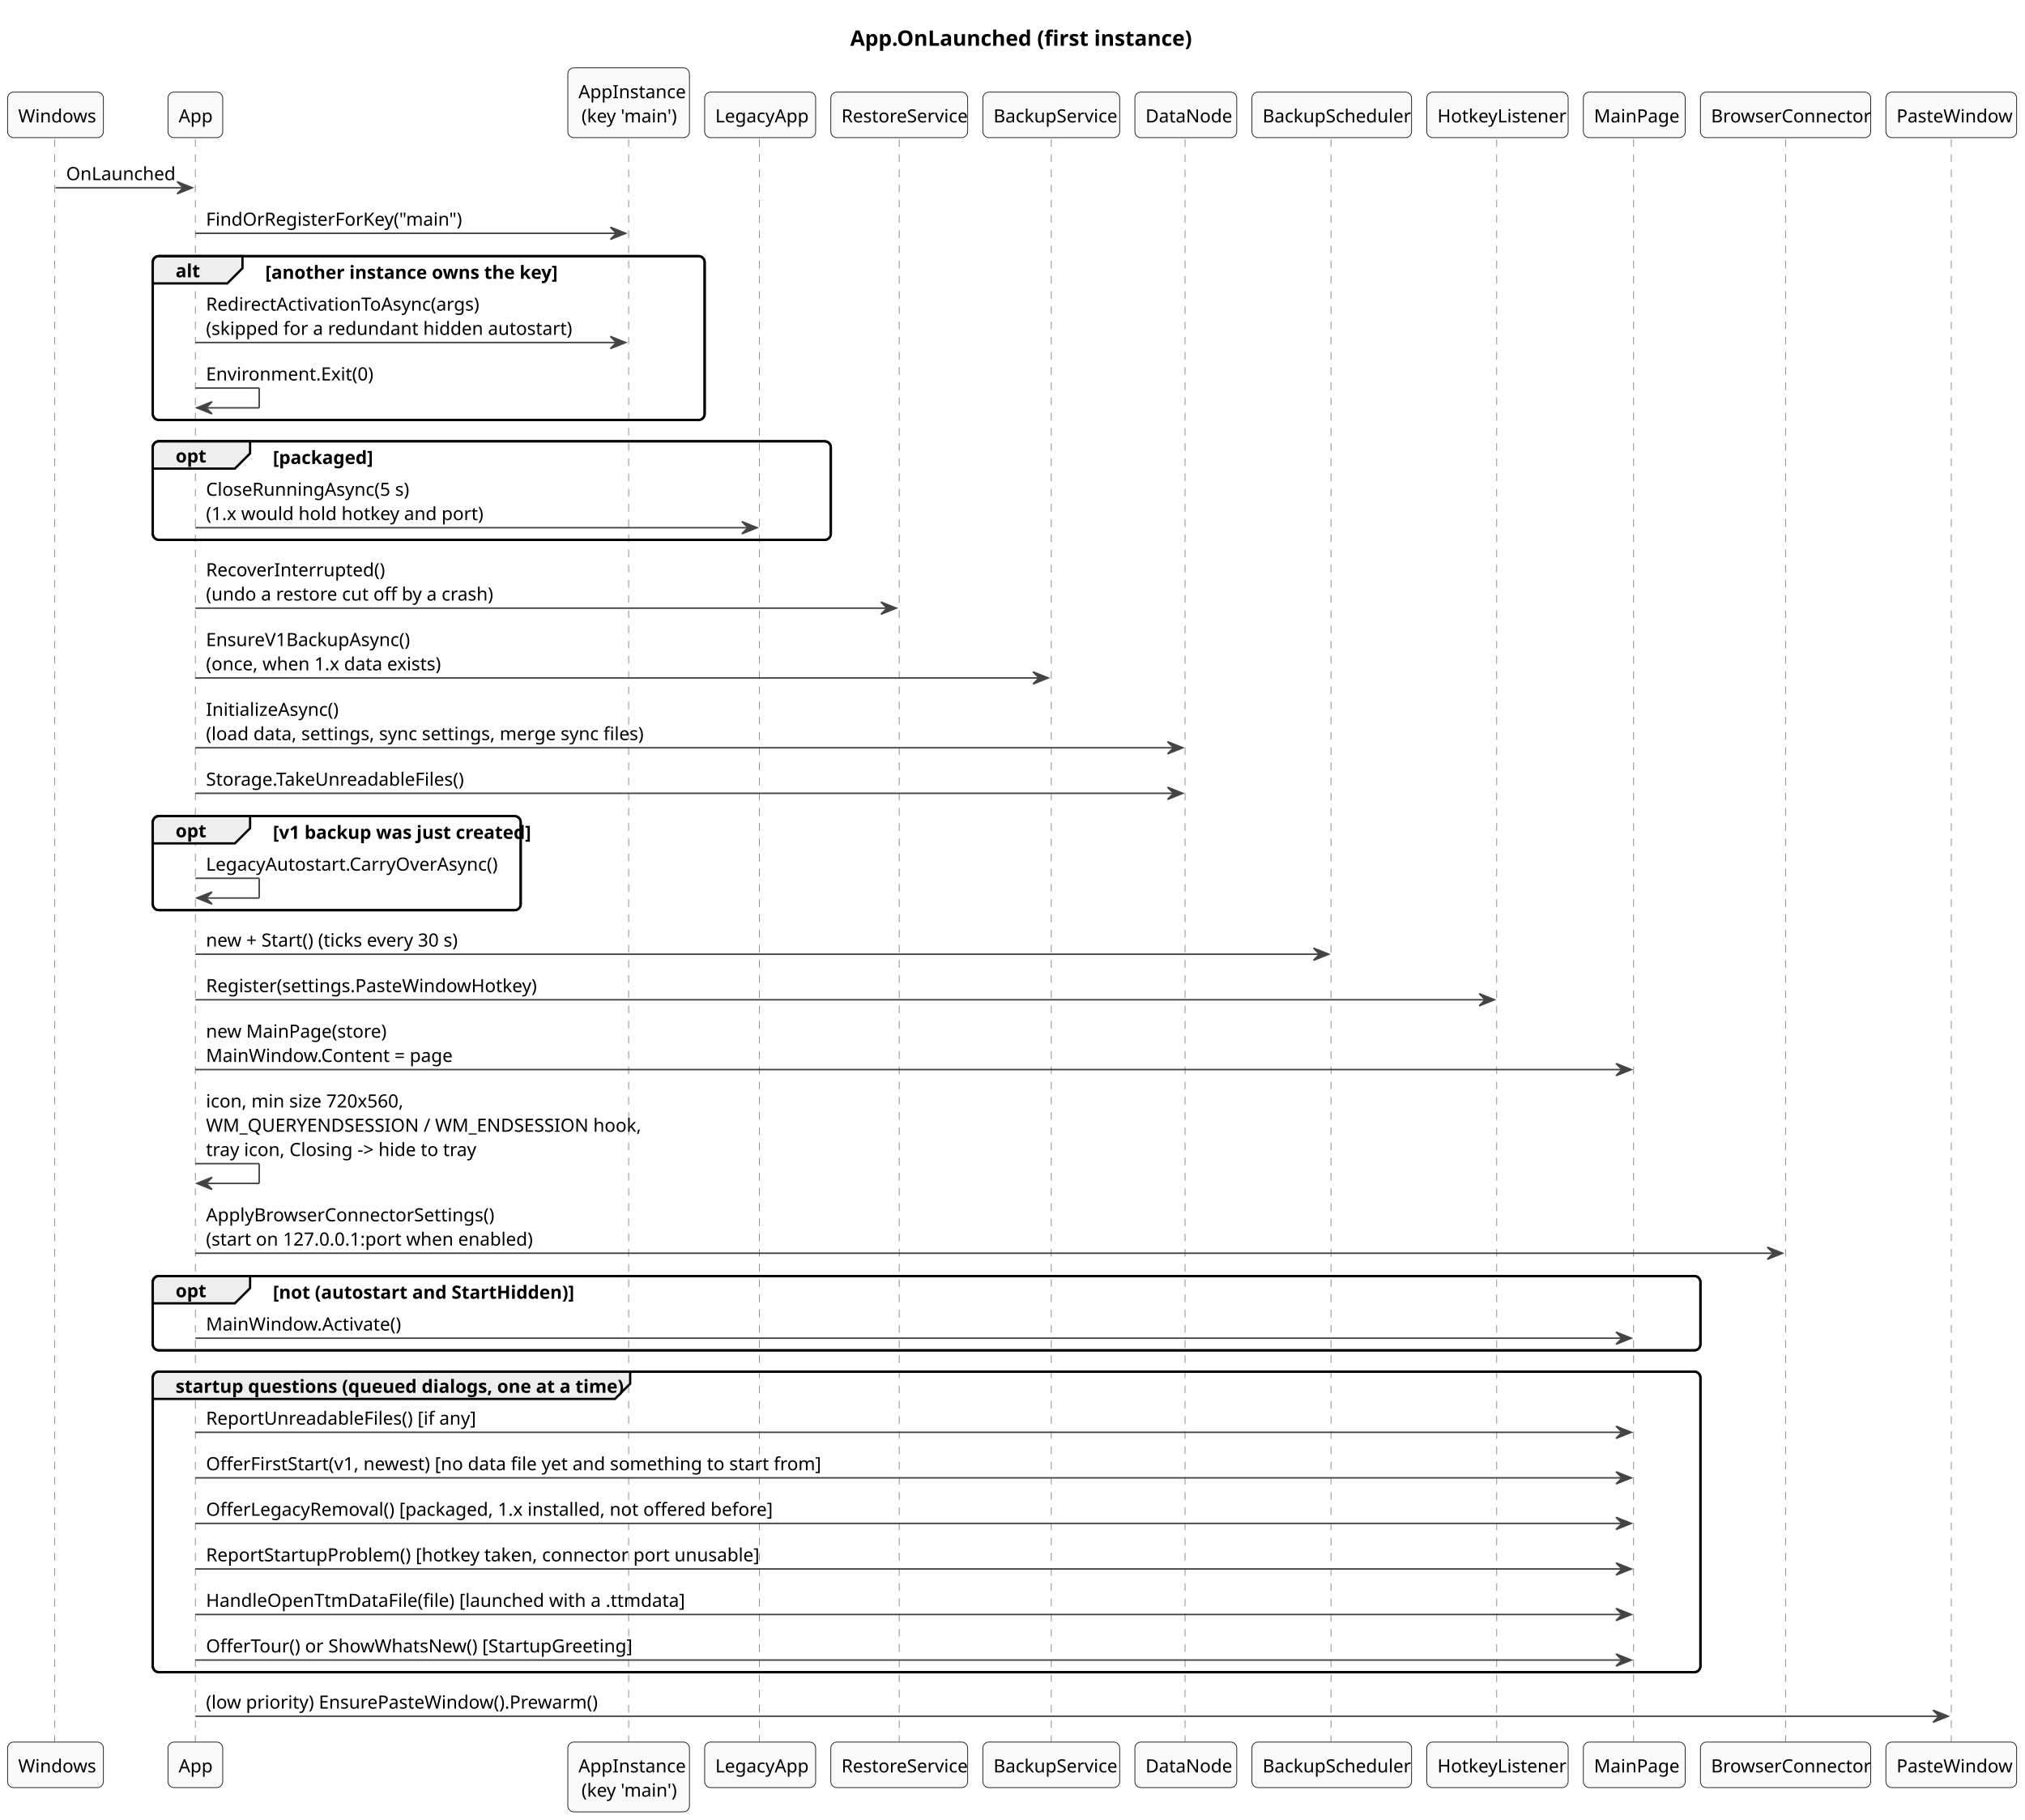
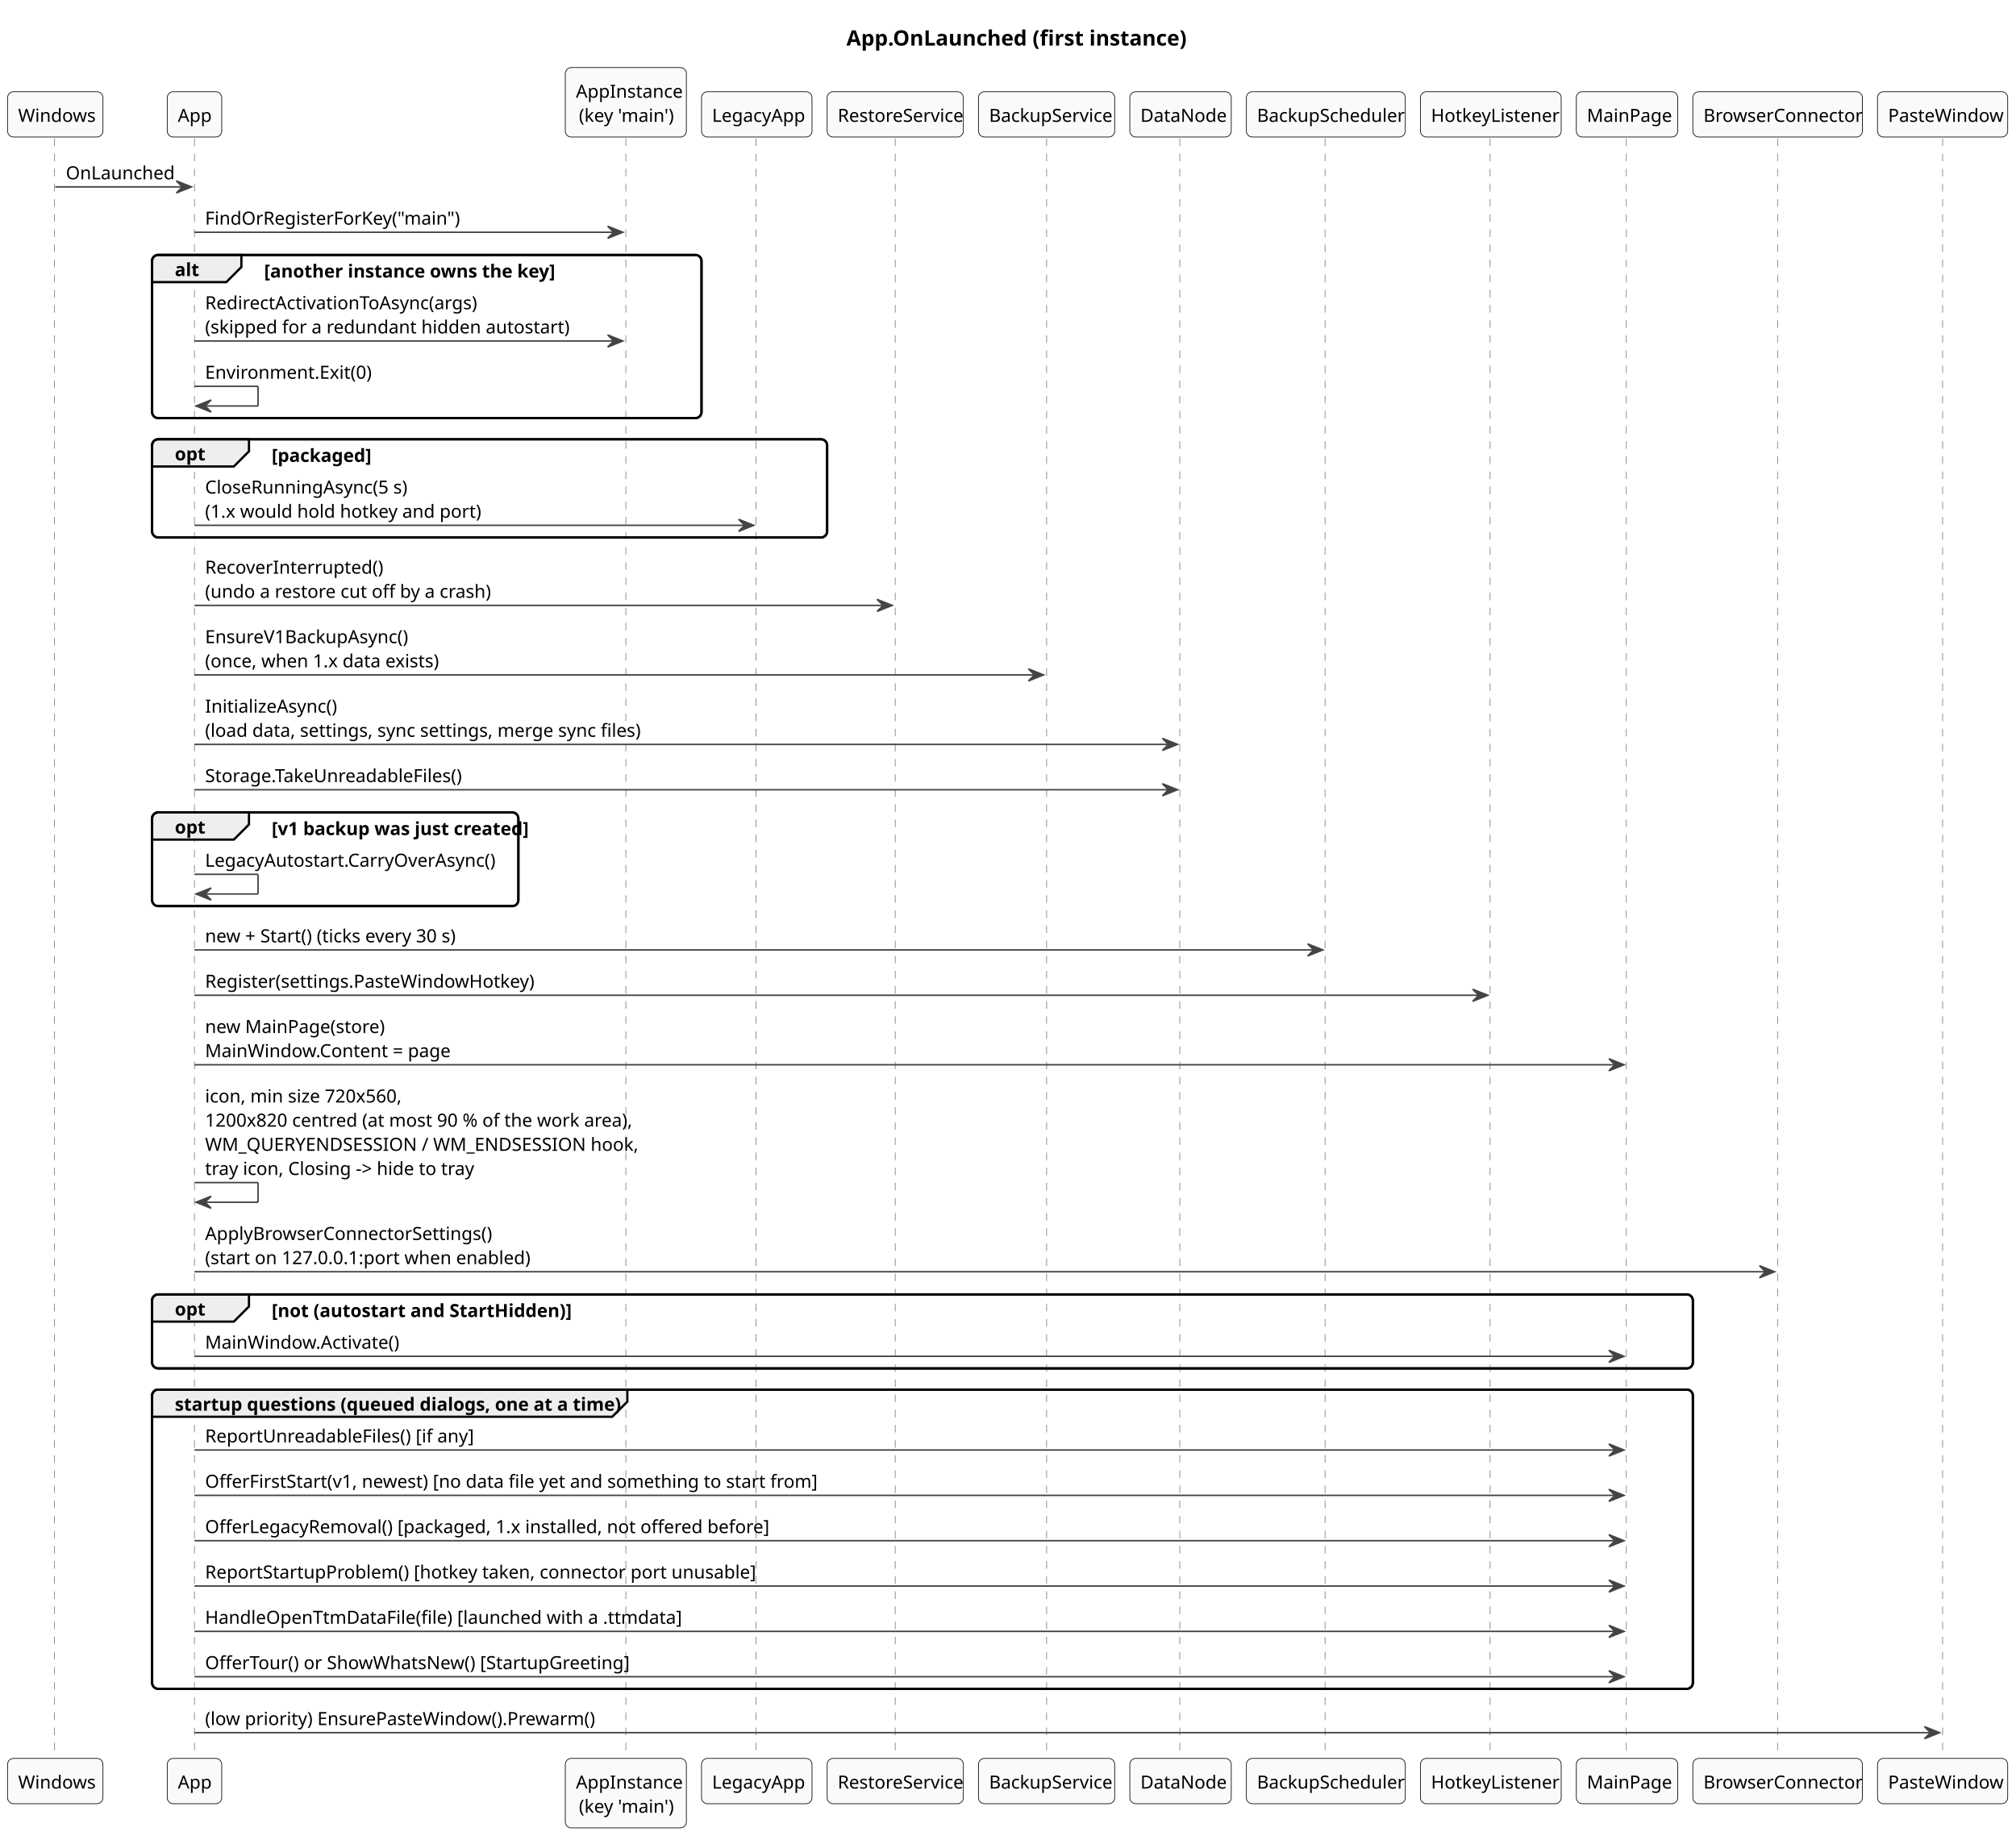
- <svg xmlns="http://www.w3.org/2000/svg" contentStyleType="text/css" height="1197px" preserveAspectRatio="none" style="width:1332px;height:1197px;background:#FFFFFF;" version="1.1" viewBox="0 0 1332 1197" width="1332px" zoomAndPan="magnify">
+ <svg xmlns="http://www.w3.org/2000/svg" contentStyleType="text/css" height="1213px" preserveAspectRatio="none" style="width:1332px;height:1213px;background:#FFFFFF;" version="1.1" viewBox="0 0 1332 1213" width="1332px" zoomAndPan="magnify">
  <defs />
  <g>
    <text fill="#000000" font-family="Segoe UI" font-size="14" font-weight="bold" lengthAdjust="spacing" textLength="212" x="559.25" y="30.107">App.OnLaunched (first instance)</text>
    <rect fill="none" height="107.805" rx="4" ry="4" style="stroke:#000000;stroke-width:1.5;" width="363" x="100.5" y="168.465" />
    <rect fill="none" height="64.844" rx="4" ry="4" style="stroke:#000000;stroke-width:1.5;" width="446" x="100.5" y="290.269" />
    <rect fill="none" height="61.883" rx="4" ry="4" style="stroke:#000000;stroke-width:1.5;" width="242" x="100.5" y="536.84" />
-     <rect fill="none" height="48.883" rx="4" ry="4" style="stroke:#000000;stroke-width:1.5;" width="1018" x="100.5" y="839.371" />
-     <rect fill="none" height="197.727" rx="4" ry="4" style="stroke:#000000;stroke-width:1.5;" width="1018" x="100.5" y="902.254" />
-     <line style="stroke:#888888;stroke-width:0.5;stroke-dasharray:5.0,5.0;" x1="36" x2="36" y1="91.543" y2="1146.941" />
-     <line style="stroke:#888888;stroke-width:0.5;stroke-dasharray:5.0,5.0;" x1="128.5" x2="128.5" y1="91.543" y2="1146.941" />
-     <line style="stroke:#888888;stroke-width:0.5;stroke-dasharray:5.0,5.0;" x1="413.5" x2="413.5" y1="91.543" y2="1146.941" />
-     <line style="stroke:#888888;stroke-width:0.5;stroke-dasharray:5.0,5.0;" x1="499.5" x2="499.5" y1="91.543" y2="1146.941" />
-     <line style="stroke:#888888;stroke-width:0.5;stroke-dasharray:5.0,5.0;" x1="591.5" x2="591.5" y1="91.543" y2="1146.941" />
-     <line style="stroke:#888888;stroke-width:0.5;stroke-dasharray:5.0,5.0;" x1="691.5" x2="691.5" y1="91.543" y2="1146.941" />
-     <line style="stroke:#888888;stroke-width:0.5;stroke-dasharray:5.0,5.0;" x1="779.5" x2="779.5" y1="91.543" y2="1146.941" />
-     <line style="stroke:#888888;stroke-width:0.5;stroke-dasharray:5.0,5.0;" x1="875.5" x2="875.5" y1="91.543" y2="1146.941" />
-     <line style="stroke:#888888;stroke-width:0.5;stroke-dasharray:5.0,5.0;" x1="984.5" x2="984.5" y1="91.543" y2="1146.941" />
-     <line style="stroke:#888888;stroke-width:0.5;stroke-dasharray:5.0,5.0;" x1="1074.5" x2="1074.5" y1="91.543" y2="1146.941" />
-     <line style="stroke:#888888;stroke-width:0.5;stroke-dasharray:5.0,5.0;" x1="1174.5" x2="1174.5" y1="91.543" y2="1146.941" />
-     <line style="stroke:#888888;stroke-width:0.5;stroke-dasharray:5.0,5.0;" x1="1283.5" x2="1283.5" y1="91.543" y2="1146.941" />
+     <rect fill="none" height="48.883" rx="4" ry="4" style="stroke:#000000;stroke-width:1.5;" width="1018" x="100.5" y="855.332" />
+     <rect fill="none" height="197.727" rx="4" ry="4" style="stroke:#000000;stroke-width:1.5;" width="1018" x="100.5" y="918.215" />
+     <line style="stroke:#888888;stroke-width:0.5;stroke-dasharray:5.0,5.0;" x1="36" x2="36" y1="91.543" y2="1162.902" />
+     <line style="stroke:#888888;stroke-width:0.5;stroke-dasharray:5.0,5.0;" x1="128.5" x2="128.5" y1="91.543" y2="1162.902" />
+     <line style="stroke:#888888;stroke-width:0.5;stroke-dasharray:5.0,5.0;" x1="413.5" x2="413.5" y1="91.543" y2="1162.902" />
+     <line style="stroke:#888888;stroke-width:0.5;stroke-dasharray:5.0,5.0;" x1="499.5" x2="499.5" y1="91.543" y2="1162.902" />
+     <line style="stroke:#888888;stroke-width:0.5;stroke-dasharray:5.0,5.0;" x1="591.5" x2="591.5" y1="91.543" y2="1162.902" />
+     <line style="stroke:#888888;stroke-width:0.5;stroke-dasharray:5.0,5.0;" x1="691.5" x2="691.5" y1="91.543" y2="1162.902" />
+     <line style="stroke:#888888;stroke-width:0.5;stroke-dasharray:5.0,5.0;" x1="779.5" x2="779.5" y1="91.543" y2="1162.902" />
+     <line style="stroke:#888888;stroke-width:0.5;stroke-dasharray:5.0,5.0;" x1="875.5" x2="875.5" y1="91.543" y2="1162.902" />
+     <line style="stroke:#888888;stroke-width:0.5;stroke-dasharray:5.0,5.0;" x1="984.5" x2="984.5" y1="91.543" y2="1162.902" />
+     <line style="stroke:#888888;stroke-width:0.5;stroke-dasharray:5.0,5.0;" x1="1074.5" x2="1074.5" y1="91.543" y2="1162.902" />
+     <line style="stroke:#888888;stroke-width:0.5;stroke-dasharray:5.0,5.0;" x1="1174.5" x2="1174.5" y1="91.543" y2="1162.902" />
+     <line style="stroke:#888888;stroke-width:0.5;stroke-dasharray:5.0,5.0;" x1="1283.5" x2="1283.5" y1="91.543" y2="1162.902" />
    <rect fill="#FAFAFA" height="29.961" rx="4" ry="4" style="stroke:#181818;stroke-width:0.5;" width="63" x="5" y="60.582" />
    <text fill="#000000" font-family="Segoe UI" font-size="12" lengthAdjust="spacing" textLength="49" x="12" y="80.531">Windows</text>
-     <rect fill="#FAFAFA" height="29.961" rx="4" ry="4" style="stroke:#181818;stroke-width:0.5;" width="63" x="5" y="1145.941" />
-     <text fill="#000000" font-family="Segoe UI" font-size="12" lengthAdjust="spacing" textLength="49" x="12" y="1165.891">Windows</text>
+     <rect fill="#FAFAFA" height="29.961" rx="4" ry="4" style="stroke:#181818;stroke-width:0.5;" width="63" x="5" y="1161.902" />
+     <text fill="#000000" font-family="Segoe UI" font-size="12" lengthAdjust="spacing" textLength="49" x="12" y="1181.852">Windows</text>
    <rect fill="#FAFAFA" height="29.961" rx="4" ry="4" style="stroke:#181818;stroke-width:0.5;" width="36" x="110.5" y="60.582" />
    <text fill="#000000" font-family="Segoe UI" font-size="12" lengthAdjust="spacing" textLength="22" x="117.5" y="80.531">App</text>
-     <rect fill="#FAFAFA" height="29.961" rx="4" ry="4" style="stroke:#181818;stroke-width:0.5;" width="36" x="110.5" y="1145.941" />
-     <text fill="#000000" font-family="Segoe UI" font-size="12" lengthAdjust="spacing" textLength="22" x="117.5" y="1165.891">App</text>
+     <rect fill="#FAFAFA" height="29.961" rx="4" ry="4" style="stroke:#181818;stroke-width:0.5;" width="36" x="110.5" y="1161.902" />
+     <text fill="#000000" font-family="Segoe UI" font-size="12" lengthAdjust="spacing" textLength="22" x="117.5" y="1181.852">App</text>
    <rect fill="#FAFAFA" height="45.922" rx="4" ry="4" style="stroke:#181818;stroke-width:0.5;" width="80" x="373.5" y="44.621" />
    <text fill="#000000" font-family="Segoe UI" font-size="12" lengthAdjust="spacing" textLength="66" x="380.5" y="64.57">AppInstance</text>
    <text fill="#000000" font-family="Segoe UI" font-size="12" lengthAdjust="spacing" textLength="62" x="382.5" y="80.531">(key 'main')</text>
-     <rect fill="#FAFAFA" height="45.922" rx="4" ry="4" style="stroke:#181818;stroke-width:0.5;" width="80" x="373.5" y="1145.941" />
-     <text fill="#000000" font-family="Segoe UI" font-size="12" lengthAdjust="spacing" textLength="66" x="380.5" y="1165.891">AppInstance</text>
-     <text fill="#000000" font-family="Segoe UI" font-size="12" lengthAdjust="spacing" textLength="62" x="382.5" y="1181.852">(key 'main')</text>
+     <rect fill="#FAFAFA" height="45.922" rx="4" ry="4" style="stroke:#181818;stroke-width:0.5;" width="80" x="373.5" y="1161.902" />
+     <text fill="#000000" font-family="Segoe UI" font-size="12" lengthAdjust="spacing" textLength="66" x="380.5" y="1181.852">AppInstance</text>
+     <text fill="#000000" font-family="Segoe UI" font-size="12" lengthAdjust="spacing" textLength="62" x="382.5" y="1197.812">(key 'main')</text>
    <rect fill="#FAFAFA" height="29.961" rx="4" ry="4" style="stroke:#181818;stroke-width:0.5;" width="73" x="463.5" y="60.582" />
    <text fill="#000000" font-family="Segoe UI" font-size="12" lengthAdjust="spacing" textLength="59" x="470.5" y="80.531">LegacyApp</text>
-     <rect fill="#FAFAFA" height="29.961" rx="4" ry="4" style="stroke:#181818;stroke-width:0.5;" width="73" x="463.5" y="1145.941" />
-     <text fill="#000000" font-family="Segoe UI" font-size="12" lengthAdjust="spacing" textLength="59" x="470.5" y="1165.891">LegacyApp</text>
+     <rect fill="#FAFAFA" height="29.961" rx="4" ry="4" style="stroke:#181818;stroke-width:0.5;" width="73" x="463.5" y="1161.902" />
+     <text fill="#000000" font-family="Segoe UI" font-size="12" lengthAdjust="spacing" textLength="59" x="470.5" y="1181.852">LegacyApp</text>
    <rect fill="#FAFAFA" height="29.961" rx="4" ry="4" style="stroke:#181818;stroke-width:0.5;" width="90" x="546.5" y="60.582" />
    <text fill="#000000" font-family="Segoe UI" font-size="12" lengthAdjust="spacing" textLength="76" x="553.5" y="80.531">RestoreService</text>
-     <rect fill="#FAFAFA" height="29.961" rx="4" ry="4" style="stroke:#181818;stroke-width:0.5;" width="90" x="546.5" y="1145.941" />
-     <text fill="#000000" font-family="Segoe UI" font-size="12" lengthAdjust="spacing" textLength="76" x="553.5" y="1165.891">RestoreService</text>
+     <rect fill="#FAFAFA" height="29.961" rx="4" ry="4" style="stroke:#181818;stroke-width:0.5;" width="90" x="546.5" y="1161.902" />
+     <text fill="#000000" font-family="Segoe UI" font-size="12" lengthAdjust="spacing" textLength="76" x="553.5" y="1181.852">RestoreService</text>
    <rect fill="#FAFAFA" height="29.961" rx="4" ry="4" style="stroke:#181818;stroke-width:0.5;" width="90" x="646.5" y="60.582" />
    <text fill="#000000" font-family="Segoe UI" font-size="12" lengthAdjust="spacing" textLength="76" x="653.5" y="80.531">BackupService</text>
-     <rect fill="#FAFAFA" height="29.961" rx="4" ry="4" style="stroke:#181818;stroke-width:0.5;" width="90" x="646.5" y="1145.941" />
-     <text fill="#000000" font-family="Segoe UI" font-size="12" lengthAdjust="spacing" textLength="76" x="653.5" y="1165.891">BackupService</text>
+     <rect fill="#FAFAFA" height="29.961" rx="4" ry="4" style="stroke:#181818;stroke-width:0.5;" width="90" x="646.5" y="1161.902" />
+     <text fill="#000000" font-family="Segoe UI" font-size="12" lengthAdjust="spacing" textLength="76" x="653.5" y="1181.852">BackupService</text>
    <rect fill="#FAFAFA" height="29.961" rx="4" ry="4" style="stroke:#181818;stroke-width:0.5;" width="67" x="746.5" y="60.582" />
    <text fill="#000000" font-family="Segoe UI" font-size="12" lengthAdjust="spacing" textLength="53" x="753.5" y="80.531">DataNode</text>
-     <rect fill="#FAFAFA" height="29.961" rx="4" ry="4" style="stroke:#181818;stroke-width:0.5;" width="67" x="746.5" y="1145.941" />
-     <text fill="#000000" font-family="Segoe UI" font-size="12" lengthAdjust="spacing" textLength="53" x="753.5" y="1165.891">DataNode</text>
+     <rect fill="#FAFAFA" height="29.961" rx="4" ry="4" style="stroke:#181818;stroke-width:0.5;" width="67" x="746.5" y="1161.902" />
+     <text fill="#000000" font-family="Segoe UI" font-size="12" lengthAdjust="spacing" textLength="53" x="753.5" y="1181.852">DataNode</text>
    <rect fill="#FAFAFA" height="29.961" rx="4" ry="4" style="stroke:#181818;stroke-width:0.5;" width="105" x="823.5" y="60.582" />
    <text fill="#000000" font-family="Segoe UI" font-size="12" lengthAdjust="spacing" textLength="91" x="830.5" y="80.531">BackupScheduler</text>
-     <rect fill="#FAFAFA" height="29.961" rx="4" ry="4" style="stroke:#181818;stroke-width:0.5;" width="105" x="823.5" y="1145.941" />
-     <text fill="#000000" font-family="Segoe UI" font-size="12" lengthAdjust="spacing" textLength="91" x="830.5" y="1165.891">BackupScheduler</text>
+     <rect fill="#FAFAFA" height="29.961" rx="4" ry="4" style="stroke:#181818;stroke-width:0.5;" width="105" x="823.5" y="1161.902" />
+     <text fill="#000000" font-family="Segoe UI" font-size="12" lengthAdjust="spacing" textLength="91" x="830.5" y="1181.852">BackupScheduler</text>
    <rect fill="#FAFAFA" height="29.961" rx="4" ry="4" style="stroke:#181818;stroke-width:0.5;" width="93" x="938.5" y="60.582" />
    <text fill="#000000" font-family="Segoe UI" font-size="12" lengthAdjust="spacing" textLength="79" x="945.5" y="80.531">HotkeyListener</text>
-     <rect fill="#FAFAFA" height="29.961" rx="4" ry="4" style="stroke:#181818;stroke-width:0.5;" width="93" x="938.5" y="1145.941" />
-     <text fill="#000000" font-family="Segoe UI" font-size="12" lengthAdjust="spacing" textLength="79" x="945.5" y="1165.891">HotkeyListener</text>
+     <rect fill="#FAFAFA" height="29.961" rx="4" ry="4" style="stroke:#181818;stroke-width:0.5;" width="93" x="938.5" y="1161.902" />
+     <text fill="#000000" font-family="Segoe UI" font-size="12" lengthAdjust="spacing" textLength="79" x="945.5" y="1181.852">HotkeyListener</text>
    <rect fill="#FAFAFA" height="29.961" rx="4" ry="4" style="stroke:#181818;stroke-width:0.5;" width="67" x="1041.5" y="60.582" />
    <text fill="#000000" font-family="Segoe UI" font-size="12" lengthAdjust="spacing" textLength="53" x="1048.5" y="80.531">MainPage</text>
-     <rect fill="#FAFAFA" height="29.961" rx="4" ry="4" style="stroke:#181818;stroke-width:0.5;" width="67" x="1041.5" y="1145.941" />
-     <text fill="#000000" font-family="Segoe UI" font-size="12" lengthAdjust="spacing" textLength="53" x="1048.5" y="1165.891">MainPage</text>
+     <rect fill="#FAFAFA" height="29.961" rx="4" ry="4" style="stroke:#181818;stroke-width:0.5;" width="67" x="1041.5" y="1161.902" />
+     <text fill="#000000" font-family="Segoe UI" font-size="12" lengthAdjust="spacing" textLength="53" x="1048.5" y="1181.852">MainPage</text>
    <rect fill="#FAFAFA" height="29.961" rx="4" ry="4" style="stroke:#181818;stroke-width:0.5;" width="112" x="1118.5" y="60.582" />
    <text fill="#000000" font-family="Segoe UI" font-size="12" lengthAdjust="spacing" textLength="98" x="1125.5" y="80.531">BrowserConnector</text>
-     <rect fill="#FAFAFA" height="29.961" rx="4" ry="4" style="stroke:#181818;stroke-width:0.5;" width="112" x="1118.5" y="1145.941" />
-     <text fill="#000000" font-family="Segoe UI" font-size="12" lengthAdjust="spacing" textLength="98" x="1125.5" y="1165.891">BrowserConnector</text>
+     <rect fill="#FAFAFA" height="29.961" rx="4" ry="4" style="stroke:#181818;stroke-width:0.5;" width="112" x="1118.5" y="1161.902" />
+     <text fill="#000000" font-family="Segoe UI" font-size="12" lengthAdjust="spacing" textLength="98" x="1125.5" y="1181.852">BrowserConnector</text>
    <rect fill="#FAFAFA" height="29.961" rx="4" ry="4" style="stroke:#181818;stroke-width:0.5;" width="86" x="1240.5" y="60.582" />
    <text fill="#000000" font-family="Segoe UI" font-size="12" lengthAdjust="spacing" textLength="72" x="1247.5" y="80.531">PasteWindow</text>
-     <rect fill="#FAFAFA" height="29.961" rx="4" ry="4" style="stroke:#181818;stroke-width:0.5;" width="86" x="1240.5" y="1145.941" />
-     <text fill="#000000" font-family="Segoe UI" font-size="12" lengthAdjust="spacing" textLength="72" x="1247.5" y="1165.891">PasteWindow</text>
+     <rect fill="#FAFAFA" height="29.961" rx="4" ry="4" style="stroke:#181818;stroke-width:0.5;" width="86" x="1240.5" y="1161.902" />
+     <text fill="#000000" font-family="Segoe UI" font-size="12" lengthAdjust="spacing" textLength="72" x="1247.5" y="1181.852">PasteWindow</text>
    <polygon fill="#444444" points="116.5,119.504,126.5,123.504,116.5,127.504,120.5,123.504" style="stroke:#444444;stroke-width:1.0;" />
    <line style="stroke:#444444;stroke-width:1.0;" x1="36.5" x2="122.5" y1="123.504" y2="123.504" />
    <text fill="#000000" font-family="Segoe UI" font-size="12" lengthAdjust="spacing" textLength="68" x="43.5" y="118.492">OnLaunched</text>
    <polygon fill="#444444" points="401.5,149.465,411.5,153.465,401.5,157.465,405.5,153.465" style="stroke:#444444;stroke-width:1.0;" />
    <line style="stroke:#444444;stroke-width:1.0;" x1="128.5" x2="407.5" y1="153.465" y2="153.465" />
    <text fill="#000000" font-family="Segoe UI" font-size="12" lengthAdjust="spacing" textLength="159" x="135.5" y="148.453">FindOrRegisterForKey("main")</text>
    <path d="M104.5,168.465 L159.5,168.465 L159.5,176.426 L149.5,186.426 L100.5,186.426 L100.5,172.465 A4,4 0 0 1 104.5,168.465 " fill="#EEEEEE" style="stroke:#000000;stroke-width:1.5;" />
    <rect fill="none" height="107.805" rx="4" ry="4" style="stroke:#000000;stroke-width:1.5;" width="363" x="100.5" y="168.465" />
    <text fill="#000000" font-family="Segoe UI" font-size="12" font-weight="bold" lengthAdjust="spacing" textLength="14" x="115.5" y="182.414">alt</text>
    <text fill="#000000" font-family="Segoe UI" font-size="12" font-weight="bold" lengthAdjust="spacing" textLength="178" x="174.5" y="183.414">[another instance owns the key]</text>
    <polygon fill="#444444" points="401.5,221.309,411.5,225.309,401.5,229.309,405.5,225.309" style="stroke:#444444;stroke-width:1.0;" />
    <line style="stroke:#444444;stroke-width:1.0;" x1="128.5" x2="407.5" y1="225.309" y2="225.309" />
    <text fill="#000000" font-family="Segoe UI" font-size="12" lengthAdjust="spacing" textLength="173" x="135.5" y="204.336">RedirectActivationToAsync(args)</text>
    <text fill="#000000" font-family="Segoe UI" font-size="12" lengthAdjust="spacing" textLength="224" x="135.5" y="220.297">(skipped for a redundant hidden autostart)</text>
    <line style="stroke:#444444;stroke-width:1.0;" x1="128.5" x2="170.5" y1="255.269" y2="255.269" />
    <line style="stroke:#444444;stroke-width:1.0;" x1="170.5" x2="170.5" y1="255.269" y2="268.269" />
    <line style="stroke:#444444;stroke-width:1.0;" x1="129.5" x2="170.5" y1="268.269" y2="268.269" />
    <polygon fill="#444444" points="139.5,264.269,129.5,268.269,139.5,272.269,135.5,268.269" style="stroke:#444444;stroke-width:1.0;" />
    <text fill="#000000" font-family="Segoe UI" font-size="12" lengthAdjust="spacing" textLength="103" x="135.5" y="250.258">Environment.Exit(0)</text>
    <path d="M104.5,290.269 L164.5,290.269 L164.5,298.231 L154.5,308.231 L100.5,308.231 L100.5,294.269 A4,4 0 0 1 104.5,290.269 " fill="#EEEEEE" style="stroke:#000000;stroke-width:1.5;" />
    <rect fill="none" height="64.844" rx="4" ry="4" style="stroke:#000000;stroke-width:1.5;" width="446" x="100.5" y="290.269" />
    <text fill="#000000" font-family="Segoe UI" font-size="12" font-weight="bold" lengthAdjust="spacing" textLength="19" x="115.5" y="304.219">opt</text>
    <text fill="#000000" font-family="Segoe UI" font-size="12" font-weight="bold" lengthAdjust="spacing" textLength="61" x="179.5" y="305.219">[packaged]</text>
    <polygon fill="#444444" points="488,343.113,498,347.113,488,351.113,492,347.113" style="stroke:#444444;stroke-width:1.0;" />
    <line style="stroke:#444444;stroke-width:1.0;" x1="128.5" x2="494" y1="347.113" y2="347.113" />
    <text fill="#000000" font-family="Segoe UI" font-size="12" lengthAdjust="spacing" textLength="128" x="135.5" y="326.141">CloseRunningAsync(5 s)</text>
    <text fill="#000000" font-family="Segoe UI" font-size="12" lengthAdjust="spacing" textLength="172" x="135.5" y="342.102">(1.x would hold hotkey and port)</text>
    <polygon fill="#444444" points="579.5,396.035,589.5,400.035,579.5,404.035,583.5,400.035" style="stroke:#444444;stroke-width:1.0;" />
    <line style="stroke:#444444;stroke-width:1.0;" x1="128.5" x2="585.5" y1="400.035" y2="400.035" />
    <text fill="#000000" font-family="Segoe UI" font-size="12" lengthAdjust="spacing" textLength="109" x="135.5" y="379.062">RecoverInterrupted()</text>
    <text fill="#000000" font-family="Segoe UI" font-size="12" lengthAdjust="spacing" textLength="178" x="135.5" y="395.023">(undo a restore cut off by a crash)</text>
    <polygon fill="#444444" points="679.5,441.957,689.5,445.957,679.5,449.957,683.5,445.957" style="stroke:#444444;stroke-width:1.0;" />
    <line style="stroke:#444444;stroke-width:1.0;" x1="128.5" x2="685.5" y1="445.957" y2="445.957" />
    <text fill="#000000" font-family="Segoe UI" font-size="12" lengthAdjust="spacing" textLength="127" x="135.5" y="424.984">EnsureV1BackupAsync()</text>
    <text fill="#000000" font-family="Segoe UI" font-size="12" lengthAdjust="spacing" textLength="143" x="135.5" y="440.945">(once, when 1.x data exists)</text>
    <polygon fill="#444444" points="768,487.879,778,491.879,768,495.879,772,491.879" style="stroke:#444444;stroke-width:1.0;" />
    <line style="stroke:#444444;stroke-width:1.0;" x1="128.5" x2="774" y1="491.879" y2="491.879" />
    <text fill="#000000" font-family="Segoe UI" font-size="12" lengthAdjust="spacing" textLength="83" x="135.5" y="470.906">InitializeAsync()</text>
    <text fill="#000000" font-family="Segoe UI" font-size="12" lengthAdjust="spacing" textLength="269" x="135.5" y="486.867">(load data, settings, sync settings, merge sync files)</text>
    <polygon fill="#444444" points="768,517.84,778,521.84,768,525.84,772,521.84" style="stroke:#444444;stroke-width:1.0;" />
    <line style="stroke:#444444;stroke-width:1.0;" x1="128.5" x2="774" y1="521.84" y2="521.84" />
    <text fill="#000000" font-family="Segoe UI" font-size="12" lengthAdjust="spacing" textLength="159" x="135.5" y="516.828">Storage.TakeUnreadableFiles()</text>
    <path d="M104.5,536.84 L164.5,536.84 L164.5,544.801 L154.5,554.801 L100.5,554.801 L100.5,540.84 A4,4 0 0 1 104.5,536.84 " fill="#EEEEEE" style="stroke:#000000;stroke-width:1.5;" />
    <rect fill="none" height="61.883" rx="4" ry="4" style="stroke:#000000;stroke-width:1.5;" width="242" x="100.5" y="536.84" />
    <text fill="#000000" font-family="Segoe UI" font-size="12" font-weight="bold" lengthAdjust="spacing" textLength="19" x="115.5" y="550.789">opt</text>
    <text fill="#000000" font-family="Segoe UI" font-size="12" font-weight="bold" lengthAdjust="spacing" textLength="158" x="179.5" y="551.789">[v1 backup was just created]</text>
    <line style="stroke:#444444;stroke-width:1.0;" x1="128.5" x2="170.5" y1="577.723" y2="577.723" />
    <line style="stroke:#444444;stroke-width:1.0;" x1="170.5" x2="170.5" y1="577.723" y2="590.723" />
    <line style="stroke:#444444;stroke-width:1.0;" x1="129.5" x2="170.5" y1="590.723" y2="590.723" />
    <polygon fill="#444444" points="139.5,586.723,129.5,590.723,139.5,594.723,135.5,590.723" style="stroke:#444444;stroke-width:1.0;" />
    <text fill="#000000" font-family="Segoe UI" font-size="12" lengthAdjust="spacing" textLength="182" x="135.5" y="572.711">LegacyAutostart.CarryOverAsync()</text>
    <polygon fill="#444444" points="864,623.684,874,627.684,864,631.684,868,627.684" style="stroke:#444444;stroke-width:1.0;" />
    <line style="stroke:#444444;stroke-width:1.0;" x1="128.5" x2="870" y1="627.684" y2="627.684" />
    <text fill="#000000" font-family="Segoe UI" font-size="12" lengthAdjust="spacing" textLength="157" x="135.5" y="622.672">new + Start() (ticks every 30 s)</text>
    <polygon fill="#444444" points="973,653.644,983,657.644,973,661.644,977,657.644" style="stroke:#444444;stroke-width:1.0;" />
    <line style="stroke:#444444;stroke-width:1.0;" x1="128.5" x2="979" y1="657.644" y2="657.644" />
    <text fill="#000000" font-family="Segoe UI" font-size="12" lengthAdjust="spacing" textLength="204" x="135.5" y="652.633">Register(settings.PasteWindowHotkey)</text>
    <polygon fill="#444444" points="1063,699.566,1073,703.566,1063,707.566,1067,703.566" style="stroke:#444444;stroke-width:1.0;" />
    <line style="stroke:#444444;stroke-width:1.0;" x1="128.5" x2="1069" y1="703.566" y2="703.566" />
    <text fill="#000000" font-family="Segoe UI" font-size="12" lengthAdjust="spacing" textLength="112" x="135.5" y="682.594">new MainPage(store)</text>
    <text fill="#000000" font-family="Segoe UI" font-size="12" lengthAdjust="spacing" textLength="157" x="135.5" y="698.555">MainWindow.Content = page</text>
-     <line style="stroke:#444444;stroke-width:1.0;" x1="128.5" x2="170.5" y1="765.449" y2="765.449" />
-     <line style="stroke:#444444;stroke-width:1.0;" x1="170.5" x2="170.5" y1="765.449" y2="778.449" />
-     <line style="stroke:#444444;stroke-width:1.0;" x1="129.5" x2="170.5" y1="778.449" y2="778.449" />
-     <polygon fill="#444444" points="139.5,774.449,129.5,778.449,139.5,782.449,135.5,778.449" style="stroke:#444444;stroke-width:1.0;" />
+     <line style="stroke:#444444;stroke-width:1.0;" x1="128.5" x2="170.5" y1="781.41" y2="781.41" />
+     <line style="stroke:#444444;stroke-width:1.0;" x1="170.5" x2="170.5" y1="781.41" y2="794.41" />
+     <line style="stroke:#444444;stroke-width:1.0;" x1="129.5" x2="170.5" y1="794.41" y2="794.41" />
+     <polygon fill="#444444" points="139.5,790.41,129.5,794.41,139.5,798.41,135.5,794.41" style="stroke:#444444;stroke-width:1.0;" />
    <text fill="#000000" font-family="Segoe UI" font-size="12" lengthAdjust="spacing" textLength="119" x="135.5" y="728.516">icon, min size 720x560,</text>
-     <text fill="#000000" font-family="Segoe UI" font-size="12" lengthAdjust="spacing" textLength="271" x="135.5" y="744.477">WM_QUERYENDSESSION / WM_ENDSESSION hook,</text>
-     <text fill="#000000" font-family="Segoe UI" font-size="12" lengthAdjust="spacing" textLength="171" x="135.5" y="760.438">tray icon, Closing -&gt; hide to tray</text>
-     <polygon fill="#444444" points="1162.5,820.371,1172.5,824.371,1162.5,828.371,1166.5,824.371" style="stroke:#444444;stroke-width:1.0;" />
-     <line style="stroke:#444444;stroke-width:1.0;" x1="128.5" x2="1168.5" y1="824.371" y2="824.371" />
-     <text fill="#000000" font-family="Segoe UI" font-size="12" lengthAdjust="spacing" textLength="179" x="135.5" y="803.398">ApplyBrowserConnectorSettings()</text>
-     <text fill="#000000" font-family="Segoe UI" font-size="12" lengthAdjust="spacing" textLength="198" x="135.5" y="819.359">(start on 127.0.0.1:port when enabled)</text>
-     <path d="M104.5,839.371 L164.5,839.371 L164.5,847.332 L154.5,857.332 L100.5,857.332 L100.5,843.371 A4,4 0 0 1 104.5,839.371 " fill="#EEEEEE" style="stroke:#000000;stroke-width:1.5;" />
-     <rect fill="none" height="48.883" rx="4" ry="4" style="stroke:#000000;stroke-width:1.5;" width="1018" x="100.5" y="839.371" />
-     <text fill="#000000" font-family="Segoe UI" font-size="12" font-weight="bold" lengthAdjust="spacing" textLength="19" x="115.5" y="853.32">opt</text>
-     <text fill="#000000" font-family="Segoe UI" font-size="12" font-weight="bold" lengthAdjust="spacing" textLength="183" x="179.5" y="854.32">[not (autostart and StartHidden)]</text>
-     <polygon fill="#444444" points="1063,876.254,1073,880.254,1063,884.254,1067,880.254" style="stroke:#444444;stroke-width:1.0;" />
-     <line style="stroke:#444444;stroke-width:1.0;" x1="128.5" x2="1069" y1="880.254" y2="880.254" />
-     <text fill="#000000" font-family="Segoe UI" font-size="12" lengthAdjust="spacing" textLength="125" x="135.5" y="875.242">MainWindow.Activate()</text>
-     <path d="M104.5,902.254 L414.5,902.254 L414.5,910.215 L404.5,920.215 L100.5,920.215 L100.5,906.254 A4,4 0 0 1 104.5,902.254 " fill="#EEEEEE" style="stroke:#000000;stroke-width:1.5;" />
-     <rect fill="none" height="197.727" rx="4" ry="4" style="stroke:#000000;stroke-width:1.5;" width="1018" x="100.5" y="902.254" />
-     <text fill="#000000" font-family="Segoe UI" font-size="12" font-weight="bold" lengthAdjust="spacing" textLength="269" x="115.5" y="916.203">startup questions (queued dialogs, one at a time)</text>
-     <polygon fill="#444444" points="1063,938.176,1073,942.176,1063,946.176,1067,942.176" style="stroke:#444444;stroke-width:1.0;" />
-     <line style="stroke:#444444;stroke-width:1.0;" x1="128.5" x2="1069" y1="942.176" y2="942.176" />
-     <text fill="#000000" font-family="Segoe UI" font-size="12" lengthAdjust="spacing" textLength="169" x="135.5" y="937.164">ReportUnreadableFiles()  [if any]</text>
-     <polygon fill="#444444" points="1063,968.137,1073,972.137,1063,976.137,1067,972.137" style="stroke:#444444;stroke-width:1.0;" />
-     <line style="stroke:#444444;stroke-width:1.0;" x1="128.5" x2="1069" y1="972.137" y2="972.137" />
-     <text fill="#000000" font-family="Segoe UI" font-size="12" lengthAdjust="spacing" textLength="380" x="135.5" y="967.125">OfferFirstStart(v1, newest)  [no data file yet and something to start from]</text>
-     <polygon fill="#444444" points="1063,998.098,1073,1002.098,1063,1006.098,1067,1002.098" style="stroke:#444444;stroke-width:1.0;" />
-     <line style="stroke:#444444;stroke-width:1.0;" x1="128.5" x2="1069" y1="1002.098" y2="1002.098" />
-     <text fill="#000000" font-family="Segoe UI" font-size="12" lengthAdjust="spacing" textLength="352" x="135.5" y="997.086">OfferLegacyRemoval()  [packaged, 1.x installed, not offered before]</text>
-     <polygon fill="#444444" points="1063,1028.059,1073,1032.059,1063,1036.059,1067,1032.059" style="stroke:#444444;stroke-width:1.0;" />
-     <line style="stroke:#444444;stroke-width:1.0;" x1="128.5" x2="1069" y1="1032.059" y2="1032.059" />
-     <text fill="#000000" font-family="Segoe UI" font-size="12" lengthAdjust="spacing" textLength="344" x="135.5" y="1027.047">ReportStartupProblem()  [hotkey taken, connector port unusable]</text>
-     <polygon fill="#444444" points="1063,1058.02,1073,1062.02,1063,1066.02,1067,1062.02" style="stroke:#444444;stroke-width:1.0;" />
-     <line style="stroke:#444444;stroke-width:1.0;" x1="128.5" x2="1069" y1="1062.02" y2="1062.02" />
-     <text fill="#000000" font-family="Segoe UI" font-size="12" lengthAdjust="spacing" textLength="301" x="135.5" y="1057.008">HandleOpenTtmDataFile(file)  [launched with a .ttmdata]</text>
-     <polygon fill="#444444" points="1063,1087.98,1073,1091.98,1063,1095.98,1067,1091.98" style="stroke:#444444;stroke-width:1.0;" />
-     <line style="stroke:#444444;stroke-width:1.0;" x1="128.5" x2="1069" y1="1091.98" y2="1091.98" />
-     <text fill="#000000" font-family="Segoe UI" font-size="12" lengthAdjust="spacing" textLength="268" x="135.5" y="1086.969">OfferTour() or ShowWhatsNew()  [StartupGreeting]</text>
-     <polygon fill="#444444" points="1271.5,1124.941,1281.5,1128.941,1271.5,1132.941,1275.5,1128.941" style="stroke:#444444;stroke-width:1.0;" />
-     <line style="stroke:#444444;stroke-width:1.0;" x1="128.5" x2="1277.5" y1="1128.941" y2="1128.941" />
-     <text fill="#000000" font-family="Segoe UI" font-size="12" lengthAdjust="spacing" textLength="244" x="135.5" y="1123.93">(low priority) EnsurePasteWindow().Prewarm()</text>
+     <text fill="#000000" font-family="Segoe UI" font-size="12" lengthAdjust="spacing" textLength="260" x="135.5" y="744.477">1200x820 centred (at most 90 % of the work area),</text>
+     <text fill="#000000" font-family="Segoe UI" font-size="12" lengthAdjust="spacing" textLength="271" x="135.5" y="760.438">WM_QUERYENDSESSION / WM_ENDSESSION hook,</text>
+     <text fill="#000000" font-family="Segoe UI" font-size="12" lengthAdjust="spacing" textLength="171" x="135.5" y="776.398">tray icon, Closing -&gt; hide to tray</text>
+     <polygon fill="#444444" points="1162.5,836.332,1172.5,840.332,1162.5,844.332,1166.5,840.332" style="stroke:#444444;stroke-width:1.0;" />
+     <line style="stroke:#444444;stroke-width:1.0;" x1="128.5" x2="1168.5" y1="840.332" y2="840.332" />
+     <text fill="#000000" font-family="Segoe UI" font-size="12" lengthAdjust="spacing" textLength="179" x="135.5" y="819.359">ApplyBrowserConnectorSettings()</text>
+     <text fill="#000000" font-family="Segoe UI" font-size="12" lengthAdjust="spacing" textLength="198" x="135.5" y="835.32">(start on 127.0.0.1:port when enabled)</text>
+     <path d="M104.5,855.332 L164.5,855.332 L164.5,863.293 L154.5,873.293 L100.5,873.293 L100.5,859.332 A4,4 0 0 1 104.5,855.332 " fill="#EEEEEE" style="stroke:#000000;stroke-width:1.5;" />
+     <rect fill="none" height="48.883" rx="4" ry="4" style="stroke:#000000;stroke-width:1.5;" width="1018" x="100.5" y="855.332" />
+     <text fill="#000000" font-family="Segoe UI" font-size="12" font-weight="bold" lengthAdjust="spacing" textLength="19" x="115.5" y="869.281">opt</text>
+     <text fill="#000000" font-family="Segoe UI" font-size="12" font-weight="bold" lengthAdjust="spacing" textLength="183" x="179.5" y="870.281">[not (autostart and StartHidden)]</text>
+     <polygon fill="#444444" points="1063,892.215,1073,896.215,1063,900.215,1067,896.215" style="stroke:#444444;stroke-width:1.0;" />
+     <line style="stroke:#444444;stroke-width:1.0;" x1="128.5" x2="1069" y1="896.215" y2="896.215" />
+     <text fill="#000000" font-family="Segoe UI" font-size="12" lengthAdjust="spacing" textLength="125" x="135.5" y="891.203">MainWindow.Activate()</text>
+     <path d="M104.5,918.215 L414.5,918.215 L414.5,926.176 L404.5,936.176 L100.5,936.176 L100.5,922.215 A4,4 0 0 1 104.5,918.215 " fill="#EEEEEE" style="stroke:#000000;stroke-width:1.5;" />
+     <rect fill="none" height="197.727" rx="4" ry="4" style="stroke:#000000;stroke-width:1.5;" width="1018" x="100.5" y="918.215" />
+     <text fill="#000000" font-family="Segoe UI" font-size="12" font-weight="bold" lengthAdjust="spacing" textLength="269" x="115.5" y="932.164">startup questions (queued dialogs, one at a time)</text>
+     <polygon fill="#444444" points="1063,954.137,1073,958.137,1063,962.137,1067,958.137" style="stroke:#444444;stroke-width:1.0;" />
+     <line style="stroke:#444444;stroke-width:1.0;" x1="128.5" x2="1069" y1="958.137" y2="958.137" />
+     <text fill="#000000" font-family="Segoe UI" font-size="12" lengthAdjust="spacing" textLength="169" x="135.5" y="953.125">ReportUnreadableFiles()  [if any]</text>
+     <polygon fill="#444444" points="1063,984.098,1073,988.098,1063,992.098,1067,988.098" style="stroke:#444444;stroke-width:1.0;" />
+     <line style="stroke:#444444;stroke-width:1.0;" x1="128.5" x2="1069" y1="988.098" y2="988.098" />
+     <text fill="#000000" font-family="Segoe UI" font-size="12" lengthAdjust="spacing" textLength="380" x="135.5" y="983.086">OfferFirstStart(v1, newest)  [no data file yet and something to start from]</text>
+     <polygon fill="#444444" points="1063,1014.059,1073,1018.059,1063,1022.059,1067,1018.059" style="stroke:#444444;stroke-width:1.0;" />
+     <line style="stroke:#444444;stroke-width:1.0;" x1="128.5" x2="1069" y1="1018.059" y2="1018.059" />
+     <text fill="#000000" font-family="Segoe UI" font-size="12" lengthAdjust="spacing" textLength="352" x="135.5" y="1013.047">OfferLegacyRemoval()  [packaged, 1.x installed, not offered before]</text>
+     <polygon fill="#444444" points="1063,1044.02,1073,1048.02,1063,1052.02,1067,1048.02" style="stroke:#444444;stroke-width:1.0;" />
+     <line style="stroke:#444444;stroke-width:1.0;" x1="128.5" x2="1069" y1="1048.02" y2="1048.02" />
+     <text fill="#000000" font-family="Segoe UI" font-size="12" lengthAdjust="spacing" textLength="344" x="135.5" y="1043.008">ReportStartupProblem()  [hotkey taken, connector port unusable]</text>
+     <polygon fill="#444444" points="1063,1073.98,1073,1077.98,1063,1081.98,1067,1077.98" style="stroke:#444444;stroke-width:1.0;" />
+     <line style="stroke:#444444;stroke-width:1.0;" x1="128.5" x2="1069" y1="1077.98" y2="1077.98" />
+     <text fill="#000000" font-family="Segoe UI" font-size="12" lengthAdjust="spacing" textLength="301" x="135.5" y="1072.969">HandleOpenTtmDataFile(file)  [launched with a .ttmdata]</text>
+     <polygon fill="#444444" points="1063,1103.941,1073,1107.941,1063,1111.941,1067,1107.941" style="stroke:#444444;stroke-width:1.0;" />
+     <line style="stroke:#444444;stroke-width:1.0;" x1="128.5" x2="1069" y1="1107.941" y2="1107.941" />
+     <text fill="#000000" font-family="Segoe UI" font-size="12" lengthAdjust="spacing" textLength="268" x="135.5" y="1102.93">OfferTour() or ShowWhatsNew()  [StartupGreeting]</text>
+     <polygon fill="#444444" points="1271.5,1140.902,1281.5,1144.902,1271.5,1148.902,1275.5,1144.902" style="stroke:#444444;stroke-width:1.0;" />
+     <line style="stroke:#444444;stroke-width:1.0;" x1="128.5" x2="1277.5" y1="1144.902" y2="1144.902" />
+     <text fill="#000000" font-family="Segoe UI" font-size="12" lengthAdjust="spacing" textLength="244" x="135.5" y="1139.891">(low priority) EnsurePasteWindow().Prewarm()</text>
  </g>
</svg>
